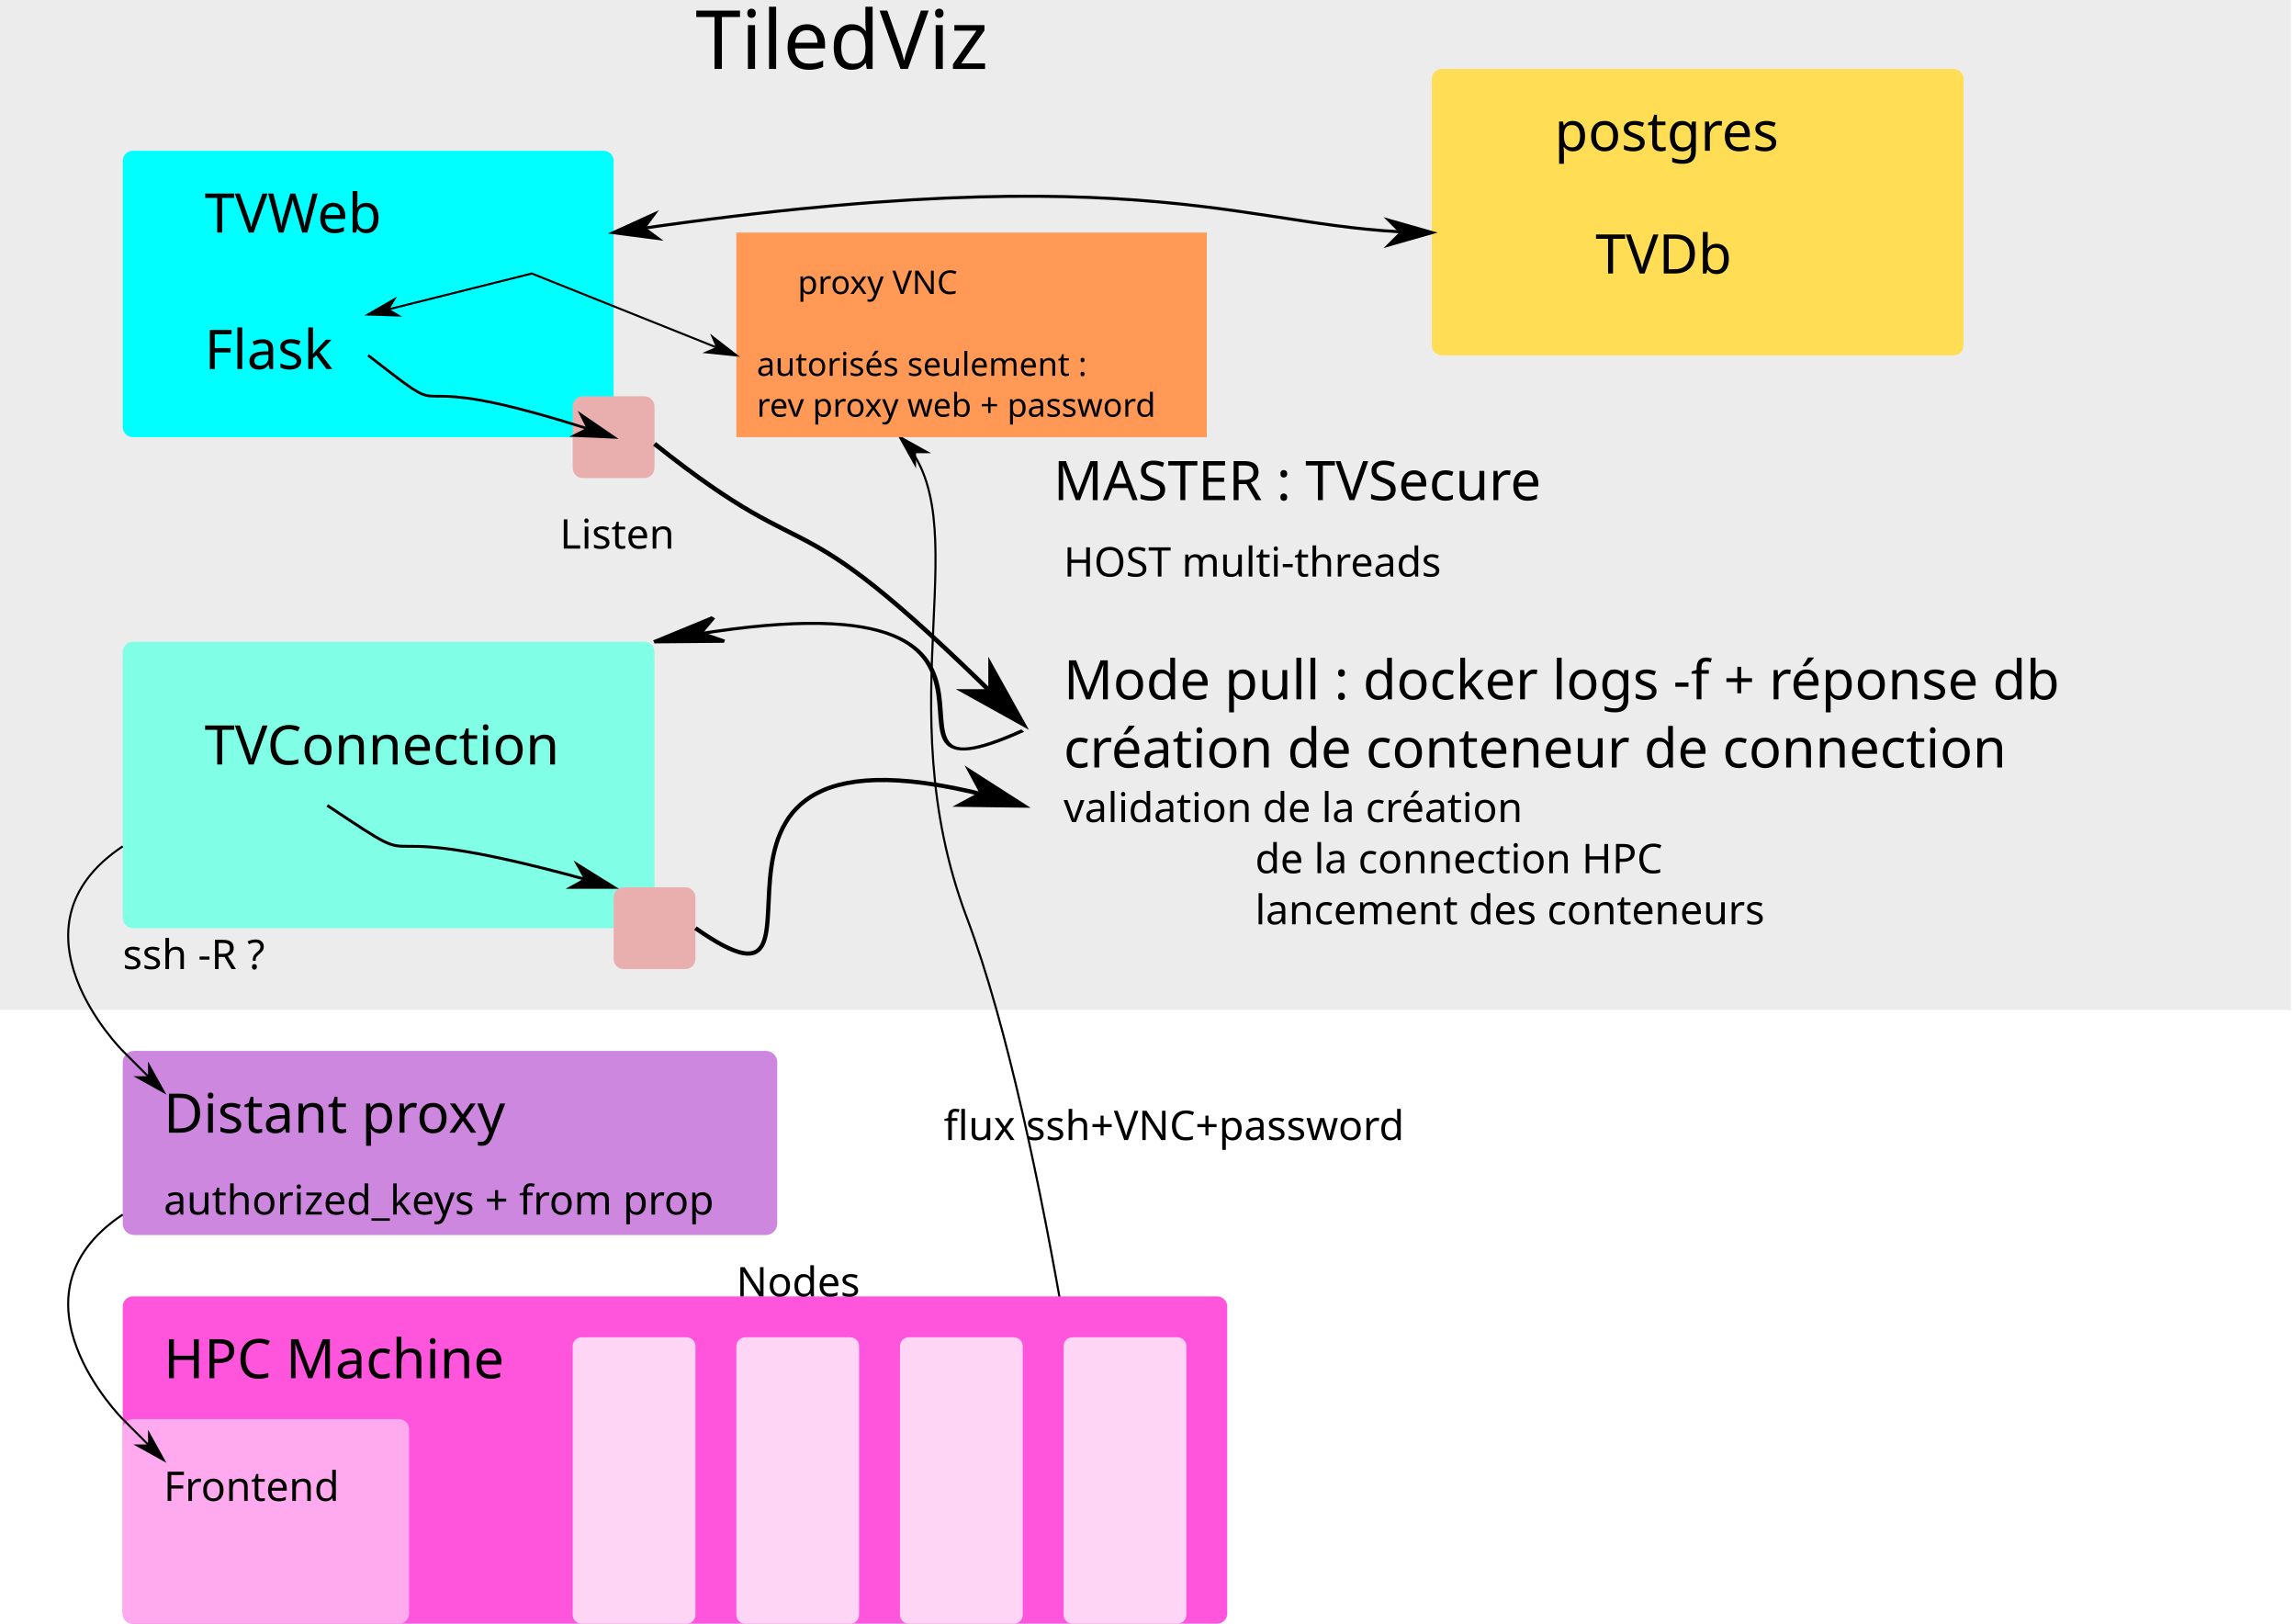
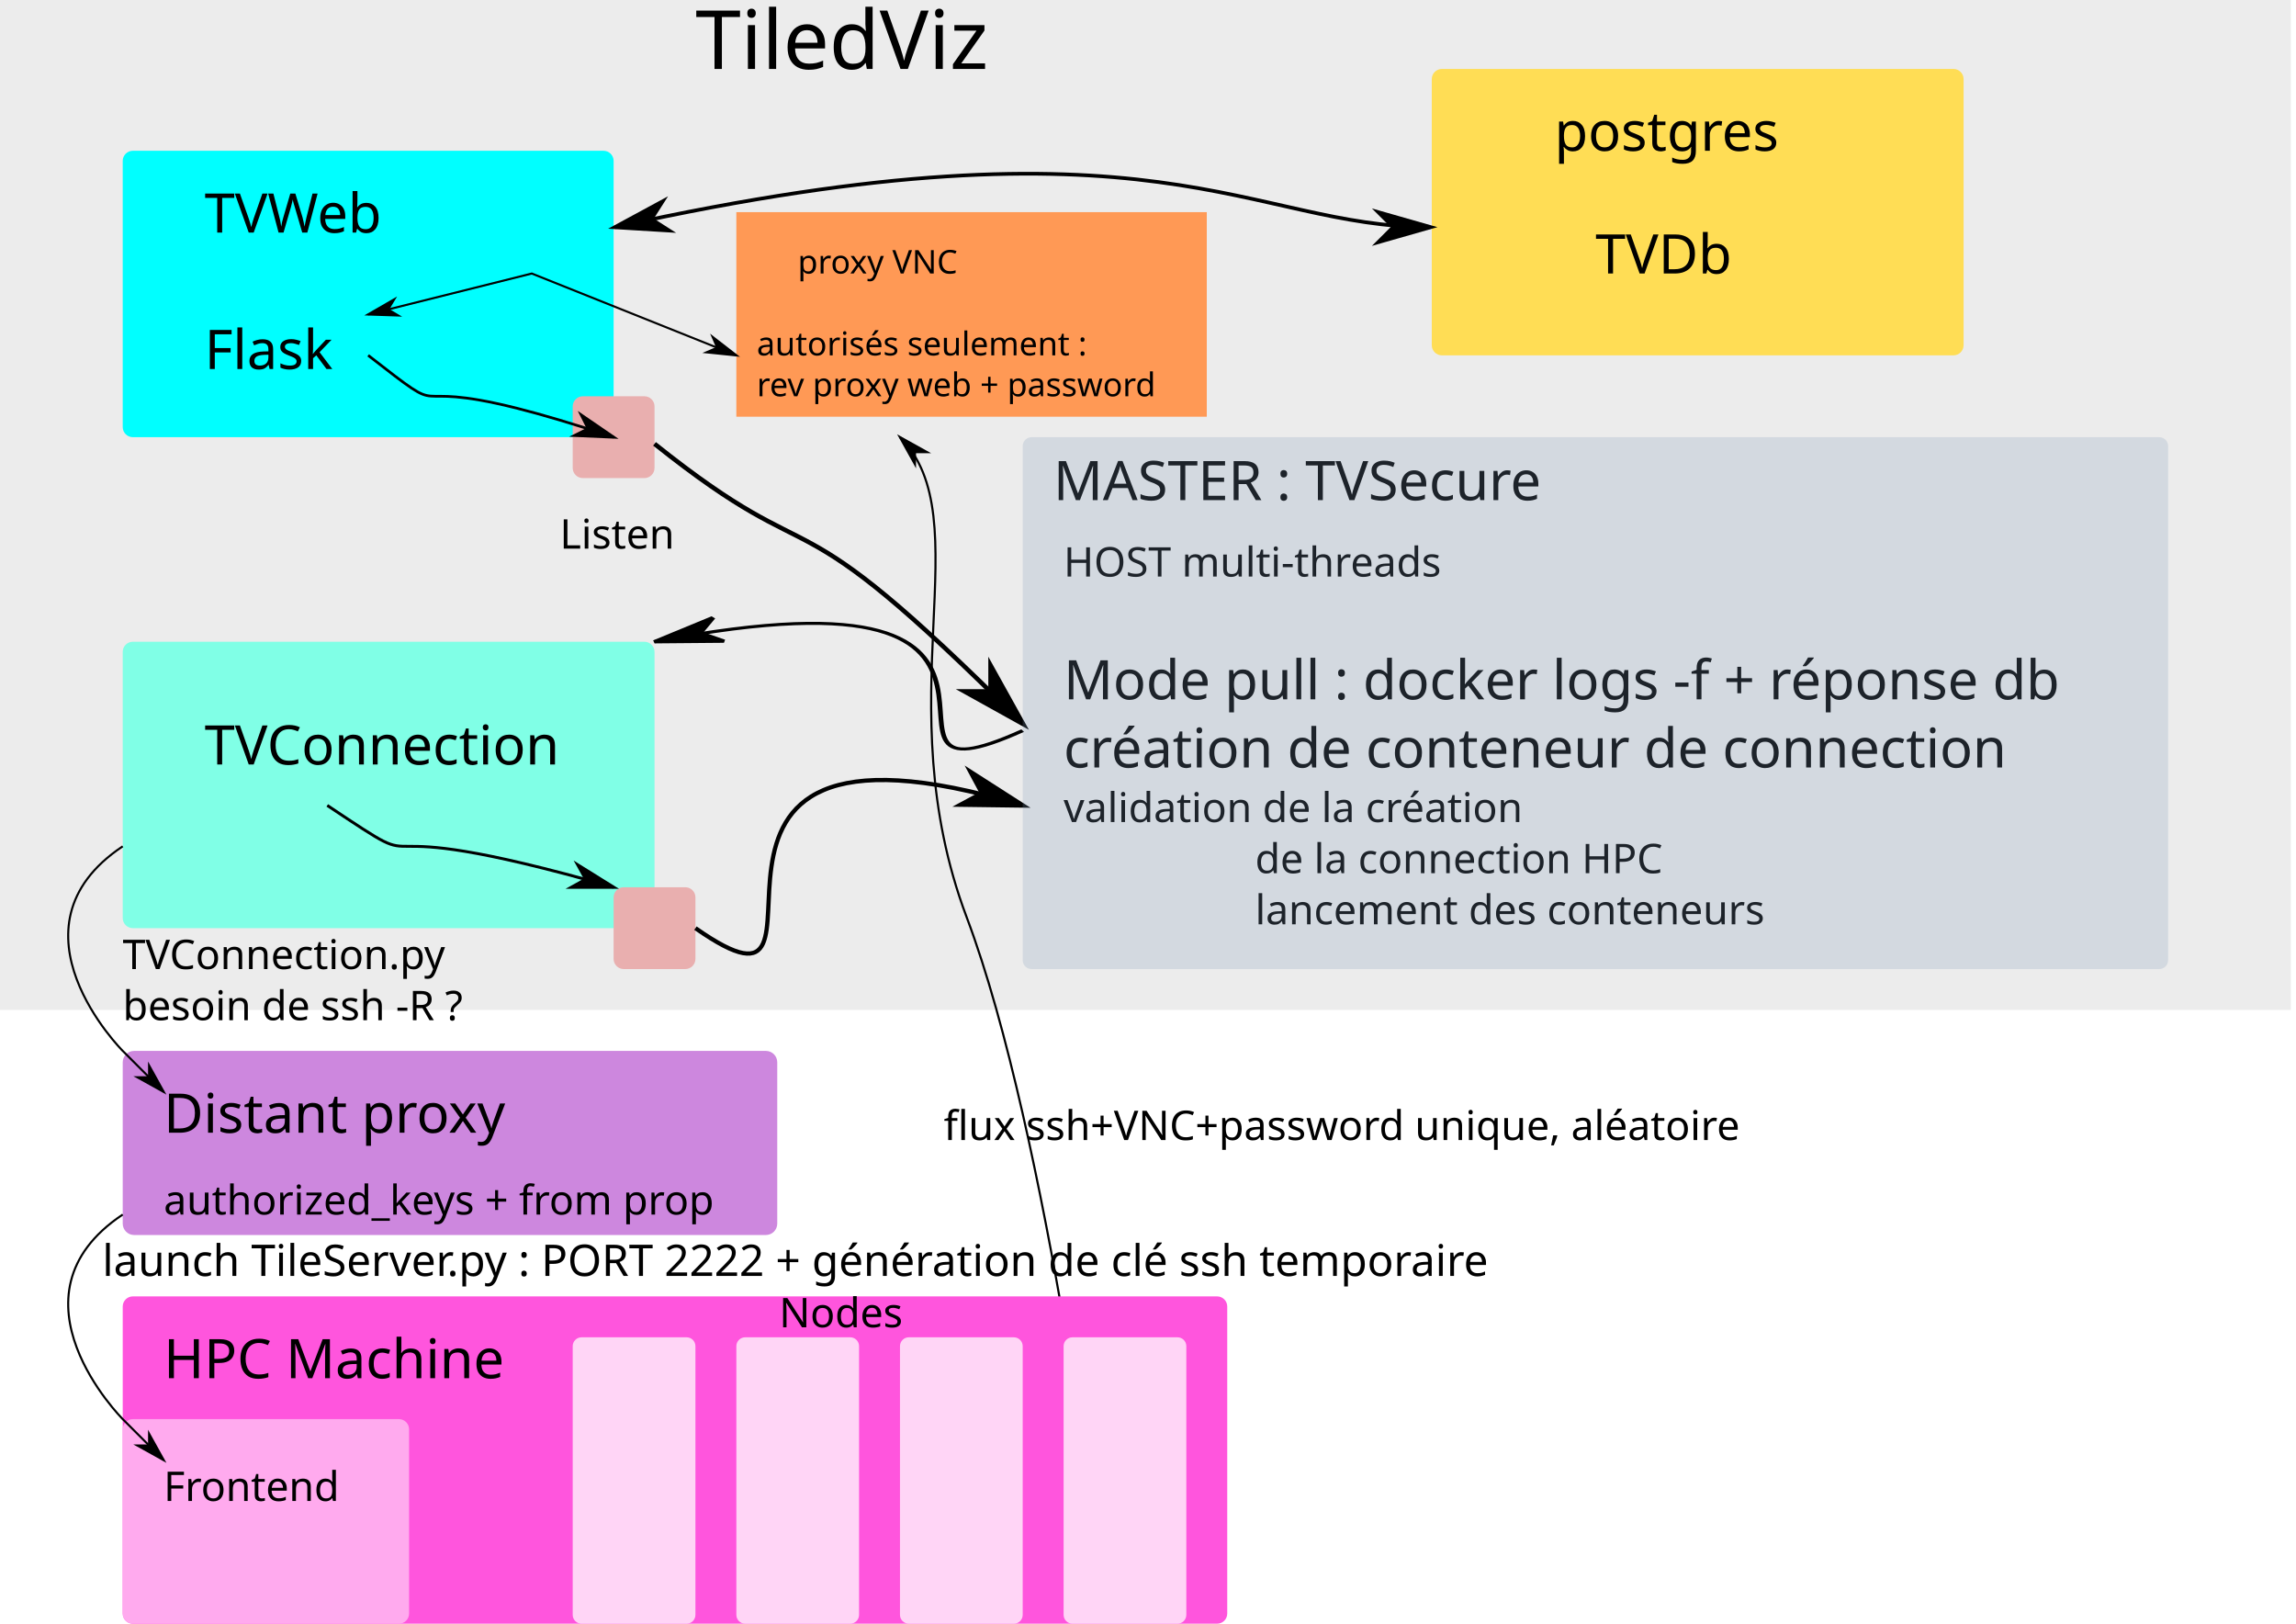
<svg xmlns="http://www.w3.org/2000/svg" xmlns:xlink="http://www.w3.org/1999/xlink" width="297mm" height="210mm" viewBox="0 0 297 210" version="1.1" id="svg3771">
  <defs id="defs3765">
    <marker style="overflow:visible;" id="marker8881" refX="0.0" refY="0.0" orient="auto">
      <path transform="scale(0.8) rotate(180) translate(12.5,0)" style="fill-rule:evenodd;stroke:#000000;stroke-width:1pt;stroke-opacity:1;fill:#000000;fill-opacity:1" d="M 0.0,0.0 L 5.0,-5.0 L -12.5,0.0 L 5.0,5.0 L 0.0,0.0 z " id="path8879" />
    </marker>
    <marker style="overflow:visible" id="marker8775" refX="0.0" refY="0.0" orient="auto">
      <path transform="scale(0.8) translate(12.5,0)" style="fill-rule:evenodd;stroke:#000000;stroke-width:1pt;stroke-opacity:1;fill:#000000;fill-opacity:1" d="M 0.0,0.0 L 5.0,-5.0 L -12.5,0.0 L 5.0,5.0 L 0.0,0.0 z " id="path8773" />
    </marker>
    <marker orient="auto" refY="0.0" refX="0.0" id="marker16355" style="overflow:visible">
      <path id="path16353" d="M 0.0,0.0 L 5.0,-5.0 L -12.5,0.0 L 5.0,5.0 L 0.0,0.0 z " style="fill-rule:evenodd;stroke:#000000;stroke-width:1pt;stroke-opacity:1;fill:#000000;fill-opacity:1" transform="scale(0.8) translate(12.5,0)" />
    </marker>
    <marker orient="auto" refY="0.0" refX="0.0" id="marker16273" style="overflow:visible;">
      <path id="path16271" d="M 0.0,0.0 L 5.0,-5.0 L -12.5,0.0 L 5.0,5.0 L 0.0,0.0 z " style="fill-rule:evenodd;stroke:#000000;stroke-width:1pt;stroke-opacity:1;fill:#000000;fill-opacity:1" transform="scale(0.8) rotate(180) translate(12.5,0)" />
    </marker>
    <marker style="overflow:visible;" id="marker16195" refX="0.0" refY="0.0" orient="auto">
      <path transform="scale(0.8) rotate(180) translate(12.5,0)" style="fill-rule:evenodd;stroke:#000000;stroke-width:1pt;stroke-opacity:1;fill:#000000;fill-opacity:1" d="M 0.0,0.0 L 5.0,-5.0 L -12.5,0.0 L 5.0,5.0 L 0.0,0.0 z " id="path16193" />
    </marker>
    <marker orient="auto" refY="0.0" refX="0.0" id="Arrow1Mend" style="overflow:visible;">
      <path id="path8810" d="M 0.0,0.0 L 5.0,-5.0 L -12.5,0.0 L 5.0,5.0 L 0.0,0.0 z " style="fill-rule:evenodd;stroke:#000000;stroke-width:1pt;stroke-opacity:1;fill:#000000;fill-opacity:1" transform="scale(0.4) rotate(180) translate(10,0)" />
    </marker>
    <marker orient="auto" refY="0.0" refX="0.0" id="marker14617" style="overflow:visible;">
      <path id="path14615" d="M 0.0,0.0 L 5.0,-5.0 L -12.5,0.0 L 5.0,5.0 L 0.0,0.0 z " style="fill-rule:evenodd;stroke:#000000;stroke-width:1pt;stroke-opacity:1;fill:#000000;fill-opacity:1" transform="scale(0.8) rotate(180) translate(12.5,0)" />
    </marker>
    <marker style="overflow:visible" id="marker12771" refX="0.0" refY="0.0" orient="auto">
      <path transform="scale(0.8) translate(12.5,0)" style="fill-rule:evenodd;stroke:#000000;stroke-width:1pt;stroke-opacity:1;fill:#000000;fill-opacity:1" d="M 0.0,0.0 L 5.0,-5.0 L -12.5,0.0 L 5.0,5.0 L 0.0,0.0 z " id="path12769" />
    </marker>
    <marker orient="auto" refY="0.0" refX="0.0" id="Arrow1Lend" style="overflow:visible;">
      <path id="path8804" d="M 0.0,0.0 L 5.0,-5.0 L -12.5,0.0 L 5.0,5.0 L 0.0,0.0 z " style="fill-rule:evenodd;stroke:#000000;stroke-width:1pt;stroke-opacity:1;fill:#000000;fill-opacity:1" transform="scale(0.8) rotate(180) translate(12.5,0)" />
    </marker>
    <marker style="overflow:visible" id="marker12669" refX="0.0" refY="0.0" orient="auto">
      <path transform="scale(0.8) translate(12.5,0)" style="fill-rule:evenodd;stroke:#000000;stroke-width:1pt;stroke-opacity:1;fill:#000000;fill-opacity:1" d="M 0.0,0.0 L 5.0,-5.0 L -12.5,0.0 L 5.0,5.0 L 0.0,0.0 z " id="path12667" />
    </marker>
    <marker orient="auto" refY="0.0" refX="0.0" id="Arrow1Lstart" style="overflow:visible">
      <path id="path8801" d="M 0.0,0.0 L 5.0,-5.0 L -12.5,0.0 L 5.0,5.0 L 0.0,0.0 z " style="fill-rule:evenodd;stroke:#000000;stroke-width:1pt;stroke-opacity:1;fill:#000000;fill-opacity:1" transform="scale(0.8) translate(12.5,0)" />
    </marker>
    <marker style="overflow:visible" id="marker12771-6" refX="0" refY="0" orient="auto">
      <path transform="matrix(0.8,0,0,0.8,10,0)" style="fill:#000000;fill-opacity:1;fill-rule:evenodd;stroke:#000000;stroke-width:1pt;stroke-opacity:1" d="M 0,0 5,-5 -12.5,0 5,5 Z" id="path12769-2" />
    </marker>
    <marker style="overflow:visible" id="marker12771-1" refX="0" refY="0" orient="auto">
      <path transform="matrix(0.8,0,0,0.8,10,0)" style="fill:#000000;fill-opacity:1;fill-rule:evenodd;stroke:#000000;stroke-width:1pt;stroke-opacity:1" d="M 0,0 5,-5 -12.5,0 5,5 Z" id="path12769-27" />
    </marker>
    <marker style="overflow:visible" id="marker12771-9" refX="0" refY="0" orient="auto">
      <path transform="matrix(0.8,0,0,0.8,10,0)" style="fill:#000000;fill-opacity:1;fill-rule:evenodd;stroke:#000000;stroke-width:1pt;stroke-opacity:1" d="M 0,0 5,-5 -12.5,0 5,5 Z" id="path12769-3" />
    </marker>
  </defs>
  <g id="layer1" transform="translate(0,-87)" style="display:inline">
    <rect id="rect3898" width="296.333" height="132.292" x="0" y="85.333" style="fill:#ececec;stroke-width:0.265" />
    <path style="fill:none;stroke:#000000;stroke-width:0.273px;stroke-linecap:butt;stroke-linejoin:miter;stroke-opacity:1;marker-start:url(#Arrow1Lstart)" d="m 116.417,143.542 c 10.583,10.583 -1.952,34.02 8.632,62.099 10.583,28.078 17.618,86.068 17.618,86.068" id="path11093" />
    <rect style="fill:#00ffff;stroke-width:0.265" id="rect16" width="63.5" height="37.042" x="15.875" y="106.5" ry="1.311" />
    <text xml:space="preserve" style="font-style:normal;font-weight:normal;font-size:7.056px;line-height:1.25;font-family:sans-serif;letter-spacing:0px;word-spacing:0px;fill:#000000;fill-opacity:1;stroke:none;stroke-width:0.265" x="26.458" y="117.083" id="text20">
      <tspan id="tspan18" x="26.458" y="117.083" style="stroke-width:0.265">TVWeb</tspan>
      <tspan x="26.458" y="125.903" style="stroke-width:0.265" id="tspan22" />
      <tspan x="26.458" y="134.722" style="stroke-width:0.265" id="tspan24">Flask</tspan>
    </text>
    <rect style="fill:#e9afaf;stroke-width:0.265" id="rect29" width="10.583" height="10.583" x="74.083" y="138.25" ry="1.311" />
    <rect style="fill:#80ffe6;stroke-width:0.265" id="rect37" width="68.792" height="37.042" x="15.875" y="170" ry="1.311" />
    <rect style="fill:#cd87de;stroke-width:0.311" id="rect39" width="84.667" height="23.812" x="15.875" y="222.917" ry="1.475" />
    <rect style="fill:#ff55dd;stroke-width:0.265" id="rect41" width="142.875" height="42.333" x="15.875" y="254.667" ry="1.311" />
    <text xml:space="preserve" style="font-style:normal;font-weight:normal;font-size:7.056px;line-height:1.25;font-family:sans-serif;letter-spacing:0px;word-spacing:0px;fill:#000000;fill-opacity:1;stroke:none;stroke-width:0.265" x="26.458" y="185.875" id="text45">
      <tspan id="tspan43" x="26.458" y="185.875" style="stroke-width:0.265">TVConnection</tspan>
    </text>
    <text xml:space="preserve" style="font-style:normal;font-weight:normal;font-size:7.056px;line-height:1.25;font-family:sans-serif;letter-spacing:0px;word-spacing:0px;fill:#000000;fill-opacity:1;stroke:none;stroke-width:0.265" x="21.167" y="233.5" id="text49">
      <tspan id="tspan47" x="21.167" y="233.5" style="stroke-width:0.265">Distant proxy</tspan>
    </text>
    <text xml:space="preserve" style="font-style:normal;font-weight:normal;font-size:7.056px;line-height:1.25;font-family:sans-serif;letter-spacing:0px;word-spacing:0px;fill:#000000;fill-opacity:1;stroke:none;stroke-width:0.265" x="21.167" y="265.25" id="text53">
      <tspan id="tspan51" x="21.167" y="265.25" style="stroke-width:0.265">HPC Machine</tspan>
    </text>
    <rect style="fill:#ffaaee;stroke-width:0.265" id="rect55" width="37.042" height="26.458" x="15.875" y="270.542" ry="1.311" />
    <text xml:space="preserve" style="font-style:normal;font-weight:normal;font-size:5.292px;line-height:1.25;font-family:sans-serif;letter-spacing:0px;word-spacing:0px;fill:#000000;fill-opacity:1;stroke:none;stroke-width:0.265" x="21.167" y="281.125" id="text59">
      <tspan id="tspan57" x="21.167" y="281.125" style="stroke-width:0.265">Frontend</tspan>
    </text>
    <rect style="fill:#ffd5f6;stroke-width:0.247" id="rect61" width="15.875" height="37.042" x="74.083" y="-297" ry="1.147" transform="scale(1,-1)" />
    <rect style="fill:#ffd5f6;stroke-width:0.247" id="rect61-3" width="15.875" height="37.042" x="95.25" y="-297" ry="1.147" transform="scale(1,-1)" />
    <rect style="fill:#ffd5f6;stroke-width:0.247" id="rect61-6" width="15.875" height="37.042" x="116.417" y="-297" ry="1.147" transform="scale(1,-1)" />
    <rect style="fill:#ffd5f6;stroke-width:0.247" id="rect61-6-7" width="15.875" height="37.042" x="137.583" y="-297" ry="1.147" transform="scale(1,-1)" />
-     <text xml:space="preserve" style="font-style:normal;font-weight:normal;font-size:5.292px;line-height:1.25;font-family:sans-serif;letter-spacing:0px;word-spacing:0px;fill:#000000;fill-opacity:1;stroke:none;stroke-width:0.265" x="95.25" y="254.667" id="text122">
-       <tspan id="tspan120" x="95.25" y="254.667" style="stroke-width:0.265">Nodes</tspan>
+     <text xml:space="preserve" style="font-style:normal;font-weight:normal;font-size:5.292px;line-height:1.25;font-family:sans-serif;letter-spacing:0px;word-spacing:0px;fill:#000000;fill-opacity:1;stroke:none;stroke-width:0.265" x="100.784" y="258.664" id="text122">
+       <tspan id="tspan120" x="100.784" y="258.664" style="stroke-width:0.265">Nodes</tspan>
    </text>
    <g id="g3892" transform="translate(52.91666,-10.58333)">
      <rect ry="1.311" y="106.5" x="132.292" height="37.042" width="68.792" id="rect35" style="fill:#ffdd55;stroke-width:0.265" />
      <text id="text132" y="117.083" x="148.167" style="font-style:normal;font-weight:normal;font-size:7.056px;line-height:1.25;font-family:sans-serif;letter-spacing:0px;word-spacing:0px;fill:#000000;fill-opacity:1;stroke:none;stroke-width:0.265" xml:space="preserve">
        <tspan style="stroke-width:0.265" y="117.083" x="148.167" id="tspan130">postgres</tspan>
      </text>
      <text id="text136" y="132.958" x="153.458" style="font-style:normal;font-weight:normal;font-size:7.056px;line-height:1.25;font-family:sans-serif;letter-spacing:0px;word-spacing:0px;fill:#000000;fill-opacity:1;stroke:none;stroke-width:0.265" xml:space="preserve">
        <tspan style="stroke-width:0.265" y="132.958" x="153.458" id="tspan134">TVDb</tspan>
      </text>
    </g>
    <text xml:space="preserve" style="font-style:normal;font-weight:normal;font-size:5.292px;line-height:1.25;font-family:sans-serif;letter-spacing:0px;word-spacing:0px;fill:#000000;fill-opacity:1;stroke:none;stroke-width:0.265" x="72.412" y="157.954" id="text150">
      <tspan id="tspan148" x="72.412" y="157.954" style="stroke-width:0.265">Listen</tspan>
    </text>
    <text xml:space="preserve" style="font-style:normal;font-weight:normal;font-size:5.292px;line-height:1.25;font-family:sans-serif;letter-spacing:0px;word-spacing:0px;fill:#000000;fill-opacity:1;stroke:none;stroke-width:0.265" x="58.208" y="132.958" id="text154">
      <tspan id="tspan152" x="58.208" y="137.64" style="stroke-width:0.265" />
    </text>
    <rect style="fill:#e9afaf;stroke-width:0.265" id="rect29-5" width="10.583" height="10.583" x="79.375" y="201.75" ry="1.311" />
    <text xml:space="preserve" style="font-style:normal;font-weight:normal;font-size:5.292px;line-height:1.25;font-family:sans-serif;letter-spacing:0px;word-spacing:0px;fill:#000000;fill-opacity:1;stroke:none;stroke-width:0.265" x="15.875" y="212.333" id="text7924">
-       <tspan id="tspan7922" x="15.875" y="212.333" style="stroke-width:0.265">ssh -R ?</tspan>
+       <tspan id="tspan7922" x="15.875" y="212.333" style="stroke-width:0.265">TVConnection.py</tspan>
+       <tspan x="15.875" y="218.948" style="stroke-width:0.265" id="tspan6318">besoin de ssh -R ?</tspan>
    </text>
    <path style="fill:none;stroke:#000000;stroke-width:0.265px;stroke-linecap:butt;stroke-linejoin:miter;stroke-opacity:1;marker-end:url(#Arrow1Lend)" d="m 15.875,196.458 c -15.875,10.583 0,26.458 0,26.458 v 0 l 5.292,5.292" id="path7926" />
    <text xml:space="preserve" style="font-style:normal;font-weight:normal;font-size:5.292px;line-height:1.25;font-family:sans-serif;letter-spacing:0px;word-spacing:0px;fill:#000000;fill-opacity:1;stroke:none;stroke-width:0.265" x="21.167" y="244.083" id="text7930">
      <tspan id="tspan7928" x="21.167" y="244.083" style="stroke-width:0.265">authorized_keys + from prop</tspan>
    </text>
    <path style="fill:none;stroke:#000000;stroke-width:0.265px;stroke-linecap:butt;stroke-linejoin:miter;stroke-opacity:1;marker-end:url(#marker16195)" d="m 15.875,244.083 c -15.875,10.583 0,26.458 0,26.458 v 0 l 5.292,5.292" id="path7926-5" />
    <text xml:space="preserve" style="font-style:normal;font-weight:normal;font-size:5.292px;line-height:1.25;font-family:sans-serif;letter-spacing:0px;word-spacing:0px;fill:#000000;fill-opacity:1;stroke:none;stroke-width:0.265" x="122.079" y="234.446" id="text11663">
-       <tspan x="122.079" y="234.446" style="stroke-width:0.265" id="tspan115">flux ssh+VNC+password</tspan>
+       <tspan x="122.079" y="234.446" style="stroke-width:0.265" id="tspan115">flux ssh+VNC+password unique, aléatoire</tspan>
    </text>
    <path style="fill:none;stroke:#000000;stroke-width:0.585px;stroke-linecap:butt;stroke-linejoin:miter;stroke-opacity:1;marker-start:url(#marker12771)" d="M 132.292,180.583 C 100.542,148.833 107.345,162.494 84.667,144.404" id="path12659" />
-     <path style="fill:none;stroke:#000000;stroke-width:0.394px;stroke-linecap:butt;stroke-linejoin:miter;stroke-opacity:1;marker-start:url(#marker16355);marker-end:url(#marker16273)" d="m 79.375,117.083 c 70.556,-10.583 82.315,0 105.833,0" id="path18777" />
+     <path style="fill:none;stroke:#000000;stroke-width:0.477px;stroke-linecap:butt;stroke-linejoin:miter;stroke-opacity:1;marker-start:url(#marker16355);marker-end:url(#marker16273)" d="m 79.568,116.38 c 70.298,-15.554 82.015,0 105.448,0" id="path18777" />
    <path style="fill:none;stroke:#000000;stroke-width:0.346px;stroke-linecap:butt;stroke-linejoin:miter;stroke-opacity:1;marker-start:url(#marker12771-6)" d="m 79.375,143.542 c -5.274,-1.758 -9.297,-2.932 -12.4,-3.716 -15.58,-3.935 -8.003,1.958 -19.35,-6.867" id="path12659-9" />
    <path style="fill:none;stroke:#000000;stroke-width:0.374px;stroke-linecap:butt;stroke-linejoin:miter;stroke-opacity:1;marker-start:url(#marker12771-1)" d="m 79.375,201.75 c -37.042,-10.583 -21.167,0 -37.042,-10.583" id="path12659-0" />
    <path style="fill:none;stroke:#000000;stroke-width:0.548px;stroke-linecap:butt;stroke-linejoin:miter;stroke-opacity:1;marker-start:url(#marker12771-9)" d="m 132.292,191.167 c -52.917,-15.875 -19.655,31.75 -42.333,15.875" id="path12659-6" />
    <g id="g141" transform="translate(0,2.152269)">
      <text id="text33" y="149.53" x="136.26" style="font-style:normal;font-weight:normal;font-size:8.819px;line-height:1.25;font-family:sans-serif;letter-spacing:0px;word-spacing:0px;fill:#000000;fill-opacity:1;stroke:none;stroke-width:0.265" xml:space="preserve">
        <tspan style="font-size:7.056px;stroke-width:0.265" y="149.53" x="136.26" id="tspan31">MASTER : TVSecure</tspan>
      </text>
      <text id="text140" y="175.292" x="137.583" style="font-style:normal;font-weight:normal;font-size:7.056px;line-height:1.25;font-family:sans-serif;letter-spacing:0px;word-spacing:0px;fill:#000000;fill-opacity:1;stroke:none;stroke-width:0.265" xml:space="preserve">
        <tspan style="stroke-width:0.265" y="175.292" x="137.583" id="tspan138">Mode pull : docker logs -f + réponse db</tspan>
        <tspan id="tspan142" style="stroke-width:0.265" y="184.111" x="137.583">création de conteneur de connection</tspan>
      </text>
      <text id="text11667" y="159.417" x="137.583" style="font-style:normal;font-weight:normal;font-size:5.292px;line-height:1.25;font-family:sans-serif;letter-spacing:0px;word-spacing:0px;fill:#000000;fill-opacity:1;stroke:none;stroke-width:0.265" xml:space="preserve">
        <tspan style="stroke-width:0.265" y="159.417" x="137.583" id="tspan11665">HOST multi-threads</tspan>
      </text>
      <text id="text23443" y="191.167" x="137.583" style="font-style:normal;font-weight:normal;font-size:5.292px;line-height:1.25;font-family:sans-serif;letter-spacing:0px;word-spacing:0px;fill:#000000;fill-opacity:1;stroke:none;stroke-width:0.265" xml:space="preserve">
        <tspan style="stroke-width:0.265" y="191.167" x="137.583" id="tspan23441">validation de la création</tspan>
        <tspan id="tspan23445" style="stroke-width:0.265" y="197.781" x="137.583">                  de la connection HPC</tspan>
        <tspan id="tspan23447" style="stroke-width:0.265" y="204.396" x="137.583">                  lancement des conteneurs</tspan>
      </text>
    </g>
    <text xml:space="preserve" style="font-style:normal;font-weight:normal;font-size:10.583px;line-height:125%;font-family:sans-serif;letter-spacing:0px;word-spacing:0px;fill:#000000;fill-opacity:1;stroke:none;stroke-width:0.265px;stroke-linecap:butt;stroke-linejoin:miter;stroke-opacity:1" x="89.958" y="95.917" id="text3896">
      <tspan id="tspan3894" x="89.958" y="95.917" style="stroke-width:0.265px">TiledViz</tspan>
    </text>
    <use x="0" y="0" xlink:href="#path12659-6" id="use3900" transform="matrix(-1.125,0,0,0.7238577,233.4948,31.62254)" width="100%" height="100%" />
-     <g id="g128" transform="translate(2.645838,-2.645823)">
+     <g id="g128" transform="translate(2.645838,-5.291657)">
      <rect ry="0" y="119.729" x="92.604" height="26.458" width="60.854" id="rect3912" style="fill:#ff9955;stroke-width:0.299" />
      <text id="text3916" y="127.667" x="100.542" style="font-style:normal;font-weight:normal;font-size:4.233px;line-height:125%;font-family:sans-serif;letter-spacing:0px;word-spacing:0px;fill:#000000;fill-opacity:1;stroke:none;stroke-width:0.265px;stroke-linecap:butt;stroke-linejoin:miter;stroke-opacity:1" xml:space="preserve">
        <tspan style="stroke-width:0.265px" y="127.667" x="100.542" id="tspan3914">proxy VNC</tspan>
      </text>
      <text id="text3920" y="138.25" x="95.25" style="font-style:normal;font-weight:normal;font-size:4.233px;line-height:125%;font-family:sans-serif;letter-spacing:0px;word-spacing:0px;fill:#000000;fill-opacity:1;stroke:none;stroke-width:0.265px;stroke-linecap:butt;stroke-linejoin:miter;stroke-opacity:1" xml:space="preserve">
        <tspan style="stroke-width:0.265px" y="138.25" x="95.25" id="tspan3918">autorisés seulement :</tspan>
        <tspan id="tspan119" style="stroke-width:0.265px" y="143.542" x="95.25">rev proxy web + password</tspan>
        <tspan id="tspan3922" style="stroke-width:0.265px" y="148.833" x="95.25" />
      </text>
    </g>
    <path style="fill:none;fill-rule:evenodd;stroke:#000000;stroke-width:0.265;stroke-linecap:butt;stroke-linejoin:miter;stroke-opacity:1;image-rendering:auto;stroke-miterlimit:4;stroke-dasharray:none;marker-start:url(#marker8775);marker-end:url(#marker8881)" d="M 47.625,127.667 68.792,122.375 95.25,132.958" id="path3926" />
+     <text xml:space="preserve" style="font-style:normal;font-variant:normal;font-weight:normal;font-stretch:normal;font-size:5.644px;line-height:125%;font-family:sans-serif;-inkscape-font-specification:'sans-serif, Normal';font-variant-ligatures:normal;font-variant-caps:normal;font-variant-numeric:normal;font-feature-settings:normal;text-align:start;letter-spacing:0px;word-spacing:0px;writing-mode:lr-tb;text-anchor:start;fill:#000000;fill-opacity:1;stroke:none;stroke-width:0.265px;stroke-linecap:butt;stroke-linejoin:miter;stroke-opacity:1" x="13.229" y="252.021" id="text6312">
+       <tspan id="tspan6310" x="13.229" y="252.021" style="stroke-width:0.265px">launch TileServer.py : PORT 2222 + génération de clé ssh temporaire</tspan>
+     </text>
+     <text xml:space="preserve" style="font-style:normal;font-variant:normal;font-weight:normal;font-stretch:normal;font-size:5.644px;line-height:125%;font-family:sans-serif;-inkscape-font-specification:'sans-serif, Normal';font-variant-ligatures:normal;font-variant-caps:normal;font-variant-numeric:normal;font-feature-settings:normal;text-align:start;letter-spacing:0px;word-spacing:0px;writing-mode:lr-tb;text-anchor:start;fill:#000000;fill-opacity:1;stroke:none;stroke-width:0.265px;stroke-linecap:butt;stroke-linejoin:miter;stroke-opacity:1" x="15.875" y="212.333" id="text6316">
+       <tspan id="tspan6314" x="15.875" y="217.327" style="stroke-width:0.265px" />
+     </text>
+     <rect style="opacity:0.228;fill:#809bb7;fill-opacity:1;stroke-width:0.265;stroke-linejoin:round;stroke-miterlimit:4;stroke-dasharray:none" id="rect6320" width="148.167" height="68.792" x="132.292" y="143.542" ry="1.147" />
  </g>
</svg>
